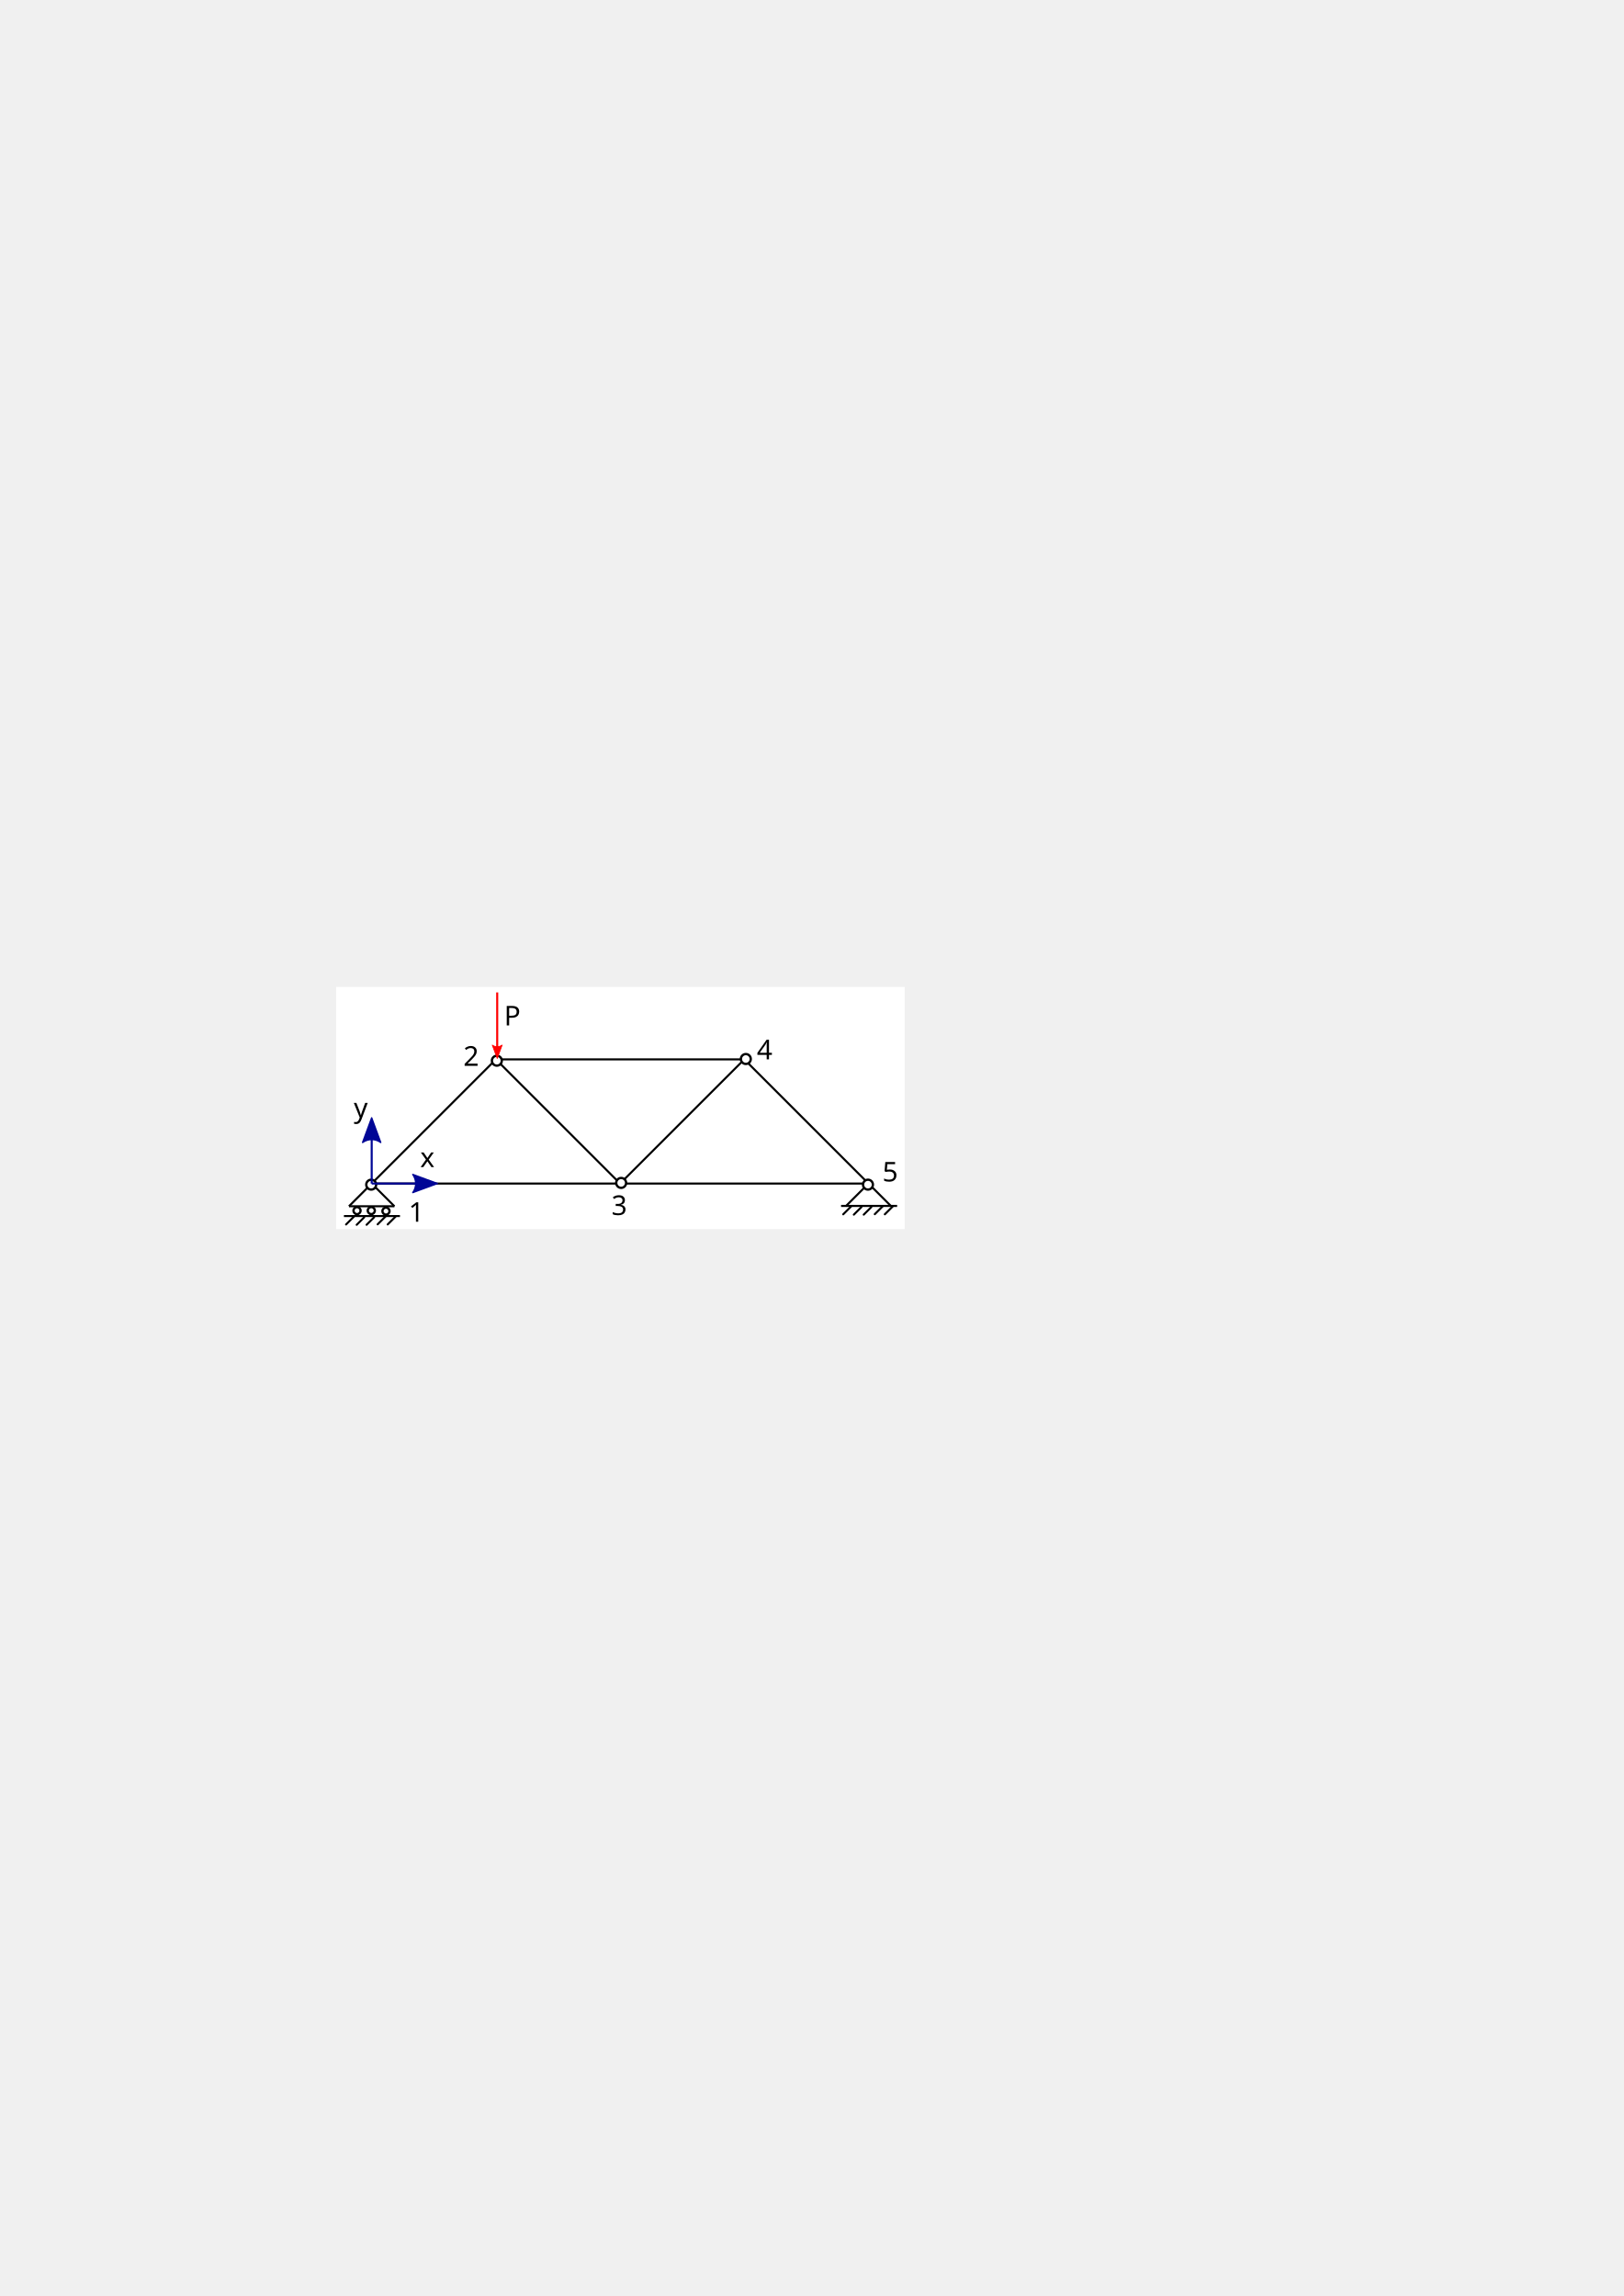
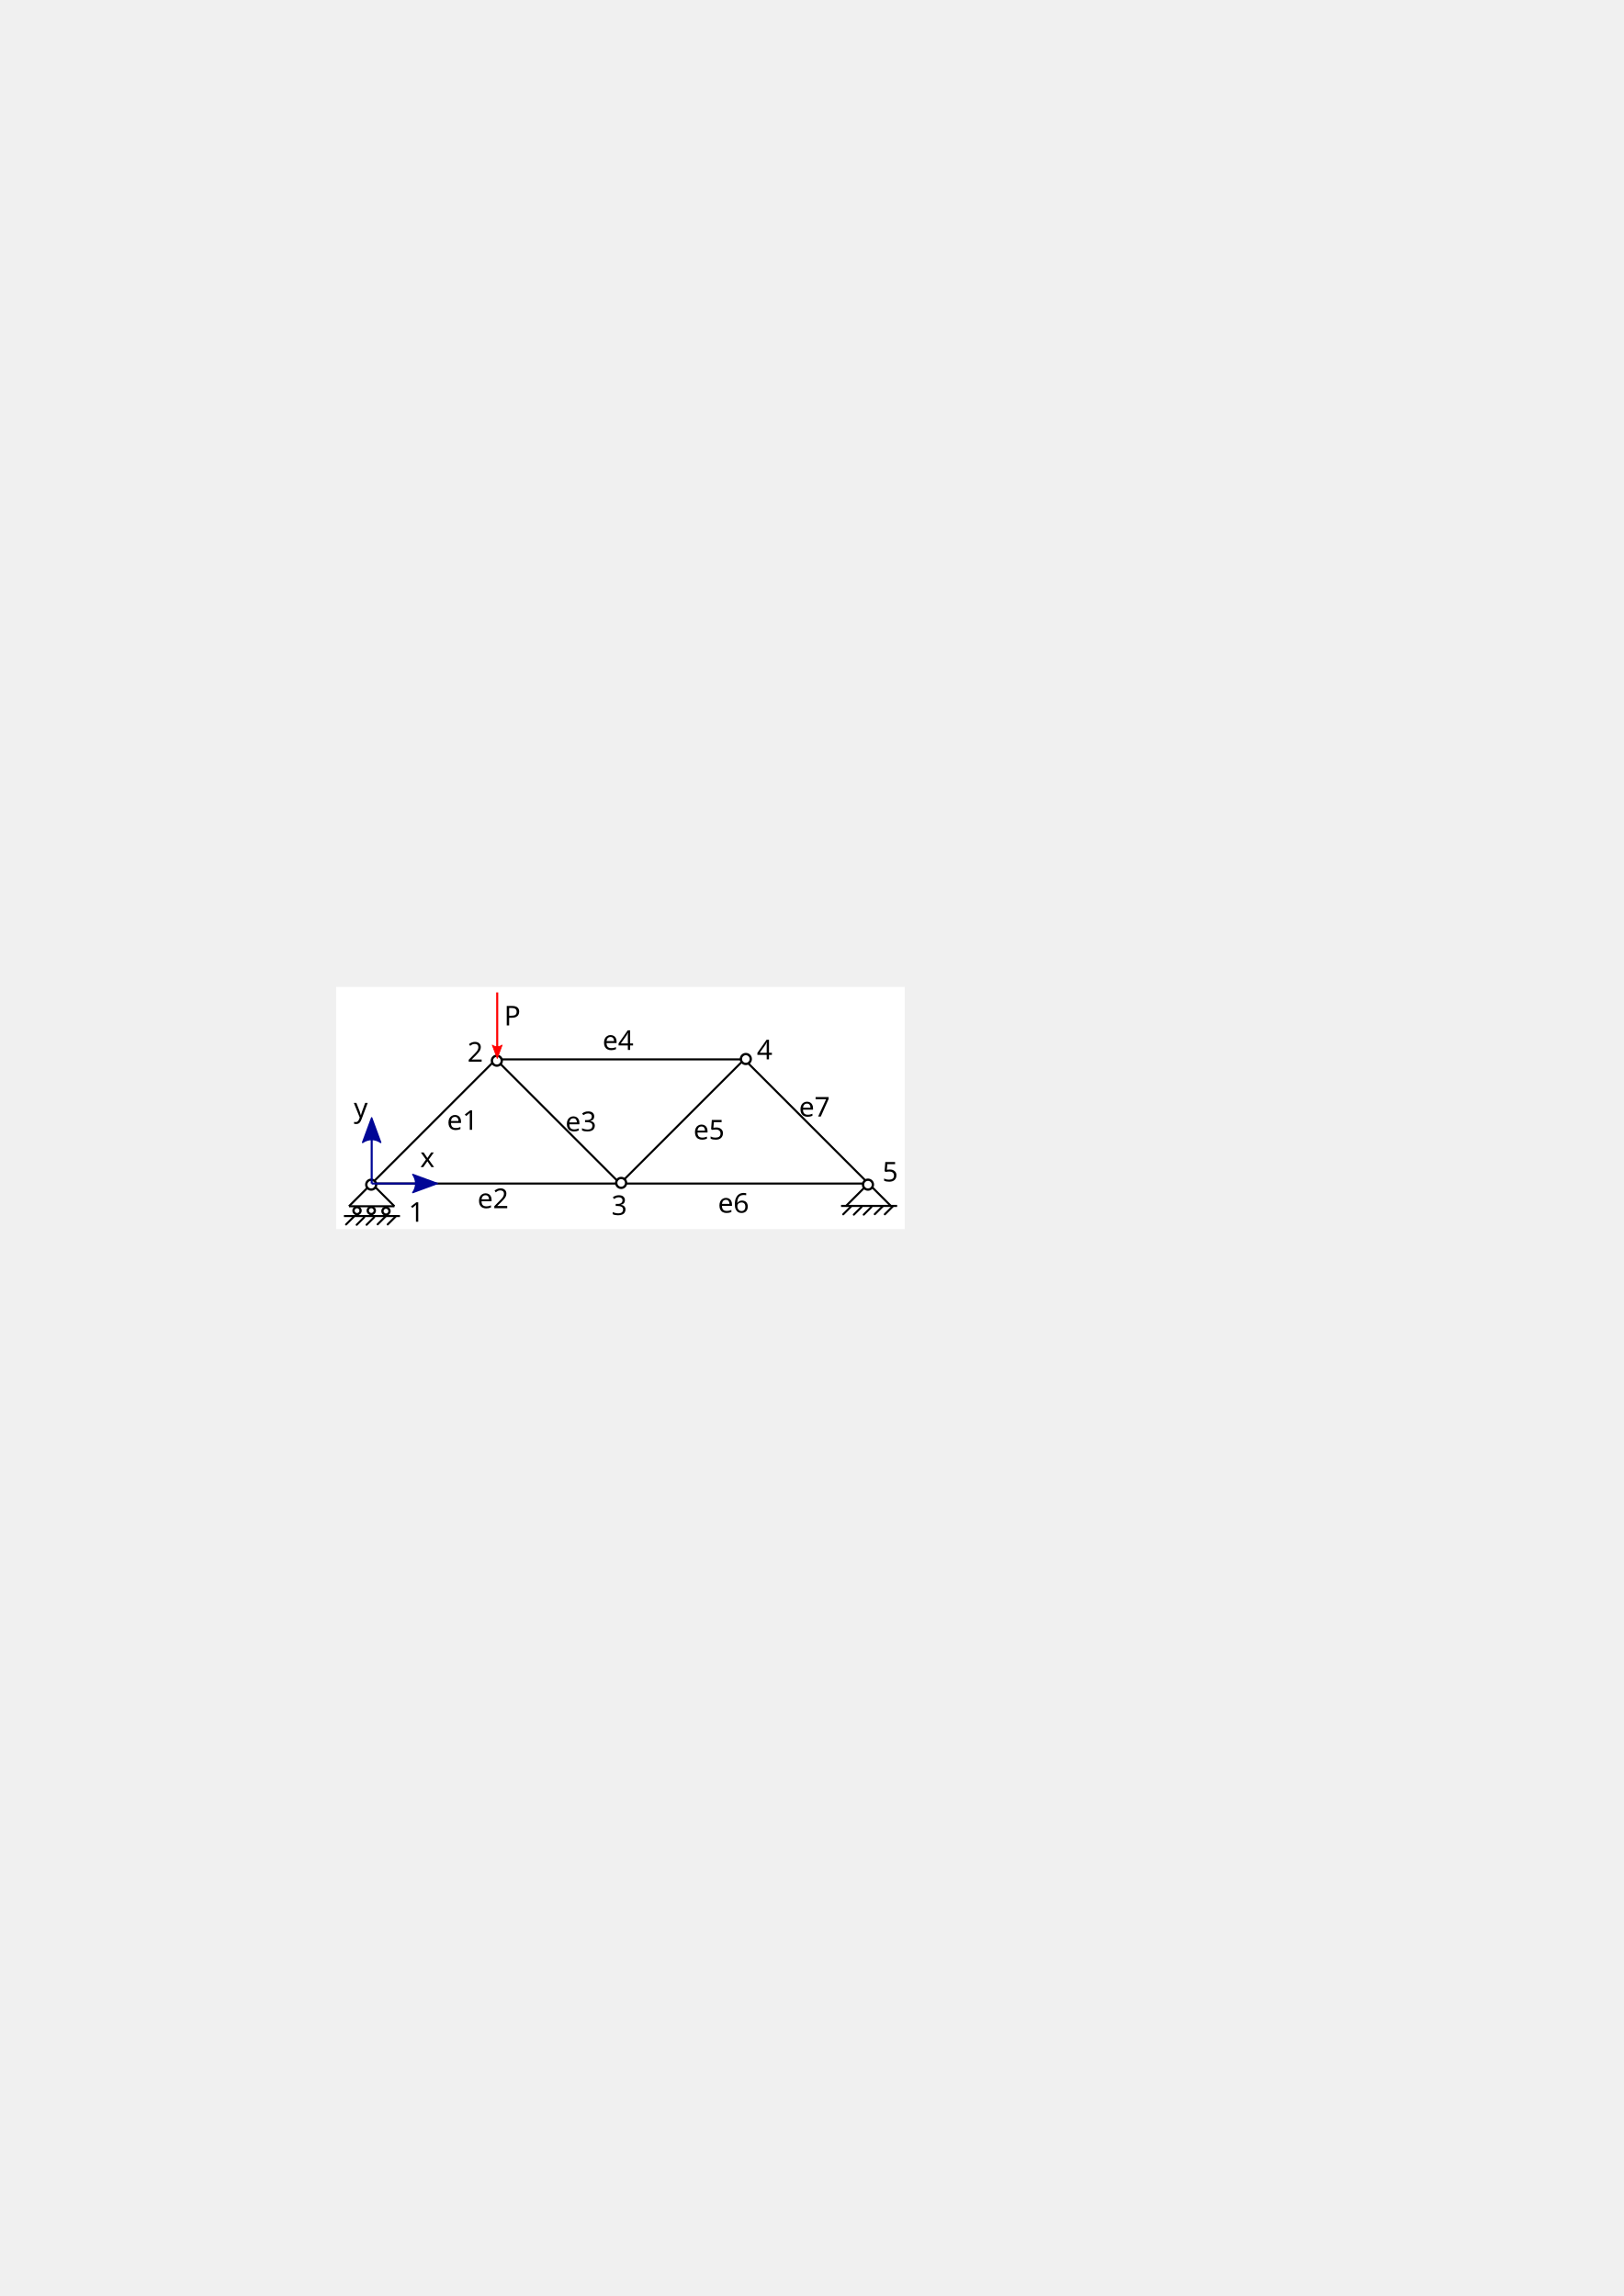
<svg xmlns="http://www.w3.org/2000/svg" width="210mm" height="297mm" viewBox="0 0 210 297" version="1.1" id="svg5">
  <defs id="defs2">
    <marker style="overflow:visible;" id="Arrow2Mend" refX="0.0" refY="0.0" orient="auto">
      <path transform="scale(0.6) rotate(180) translate(0,0)" d="M 8.719,4.034 L -2.207,0.016 L 8.719,-4.002 C 6.973,-1.63 6.983,1.616 8.719,4.034 z " style="stroke:context-stroke;fill-rule:evenodd;fill:context-stroke;stroke-width:0.625;stroke-linejoin:round;" id="path3588" />
    </marker>
    <marker style="overflow:visible;" id="Arrow1Send" refX="0.0" refY="0.0" orient="auto">
      <path transform="scale(0.2) rotate(180) translate(6,0)" style="fill-rule:evenodd;fill:context-stroke;stroke:context-stroke;stroke-width:1.0pt;" d="M 0.0,0.0 L 5.0,-5.0 L -12.5,0.0 L 5.0,5.0 L 0.0,0.0 z " id="path3576" />
    </marker>
    <marker style="overflow:visible;" id="Arrow2Lend" refX="0.0" refY="0.0" orient="auto">
      <path transform="scale(1.1) rotate(180) translate(1,0)" d="M 8.719,4.034 L -2.207,0.016 L 8.719,-4.002 C 6.973,-1.63 6.983,1.616 8.719,4.034 z " style="stroke:context-stroke;fill-rule:evenodd;fill:context-stroke;stroke-width:0.625;stroke-linejoin:round;" id="path3582" />
    </marker>
    <marker style="overflow:visible;" id="Arrow1Lend" refX="0.0" refY="0.0" orient="auto">
      <path transform="scale(0.8) rotate(180) translate(12.5,0)" style="fill-rule:evenodd;fill:context-stroke;stroke:context-stroke;stroke-width:1.0pt;" d="M 0.0,0.0 L 5.0,-5.0 L -12.5,0.0 L 5.0,5.0 L 0.0,0.0 z " id="path3564" />
    </marker>
    <marker style="overflow:visible" id="Arrow2Lend-8" refX="0" refY="0" orient="auto">
      <path transform="matrix(-1.1,0,0,-1.1,-1.1,0)" d="M 8.719,4.034 -2.207,0.016 8.719,-4.002 c -1.745,2.372 -1.735,5.617 -6e-7,8.035 z" style="fill:context-stroke;fill-rule:evenodd;stroke:context-stroke;stroke-width:0.625;stroke-linejoin:round" id="path3582-9" />
    </marker>
  </defs>
  <g id="layer1">
    <rect style="fill:#ffffff;stroke:none;stroke-width:0.265;stop-color:#000000;fill-opacity:1" id="rect1021" width="73.534" height="31.329" x="43.476" y="127.664" rx="0.002" ry="0.002" />
+     <text xml:space="preserve" style="font-style:normal;font-weight:normal;font-size:3.528px;line-height:1.25;font-family:sans-serif;fill:#000000;fill-opacity:1;stroke:none;stroke-width:0.265" x="103.341" y="144.43" id="text6285-36-3-9-2-0-3">
+       <tspan id="tspan6283-75-5-1-7-9-6" style="font-size:3.528px;stroke-width:0.265" x="103.341" y="144.43">e7</tspan>
+     </text>
+     <text xml:space="preserve" style="font-style:normal;font-weight:normal;font-size:3.528px;line-height:1.25;font-family:sans-serif;fill:#000000;fill-opacity:1;stroke:none;stroke-width:0.265" x="92.858" y="156.873" id="text6285-36-3-9-2-0">
+       <tspan id="tspan6283-75-5-1-7-9" style="font-size:3.528px;stroke-width:0.265" x="92.858" y="156.873">e6</tspan>
+     </text>
+     <text xml:space="preserve" style="font-style:normal;font-weight:normal;font-size:3.528px;line-height:1.25;font-family:sans-serif;fill:#000000;fill-opacity:1;stroke:none;stroke-width:0.265" x="89.694" y="147.39" id="text6285-36-3-9-2">
+       <tspan id="tspan6283-75-5-1-7" style="font-size:3.528px;stroke-width:0.265" x="89.694" y="147.39">e5</tspan>
+     </text>
+     <text xml:space="preserve" style="font-style:normal;font-weight:normal;font-size:3.528px;line-height:1.25;font-family:sans-serif;fill:#000000;fill-opacity:1;stroke:none;stroke-width:0.265" x="77.933" y="135.814" id="text6285-36-3-9">
+       <tspan id="tspan6283-75-5-1" style="font-size:3.528px;stroke-width:0.265" x="77.933" y="135.814">e4</tspan>
+     </text>
+     <text xml:space="preserve" style="font-style:normal;font-weight:normal;font-size:3.528px;line-height:1.25;font-family:sans-serif;fill:#000000;fill-opacity:1;stroke:none;stroke-width:0.265" x="73.124" y="146.327" id="text6285-36-3-6">
+       <tspan id="tspan6283-75-5-2" style="font-size:3.528px;stroke-width:0.265" x="73.124" y="146.327">e3</tspan>
+     </text>
+     <text xml:space="preserve" style="font-style:normal;font-weight:normal;font-size:3.528px;line-height:1.25;font-family:sans-serif;fill:#000000;fill-opacity:1;stroke:none;stroke-width:0.265" x="61.766" y="156.28" id="text6285-36-3">
+       <tspan id="tspan6283-75-5" style="font-size:3.528px;stroke-width:0.265" x="61.766" y="156.28">e2</tspan>
+     </text>
    <path style="fill:none;stroke:#000000;stroke-width:0.265px;stroke-linecap:butt;stroke-linejoin:miter;stroke-opacity:1" d="M 80.198,153.098 H 112.322" id="path2102-2-6" />
    <path style="fill:none;stroke:#000000;stroke-width:0.265px;stroke-linecap:butt;stroke-linejoin:miter;stroke-opacity:1" d="m 48.073,153.098 c -2.938,2.938 -2.938,2.938 -2.938,2.938" id="path857" />
    <path style="fill:none;stroke:#000000;stroke-width:0.265px;stroke-linecap:butt;stroke-linejoin:miter;stroke-opacity:1" d="m 48.073,153.098 c 2.938,2.938 2.938,2.938 2.938,2.938" id="path857-3" />
    <path style="fill:none;stroke:#000000;stroke-width:0.265px;stroke-linecap:butt;stroke-linejoin:miter;stroke-opacity:1" d="m 45.136,156.036 c 5.876,0 5.876,0 5.876,0" id="path999" />
    <path style="fill:none;stroke:#000000;stroke-width:0.265px;stroke-linecap:butt;stroke-linejoin:miter;stroke-opacity:1" d="m 44.482,157.304 c 7.248,0 7.248,0 7.248,0" id="path999-6" />
    <path style="fill:none;stroke:#000000;stroke-width:0.265px;stroke-linecap:butt;stroke-linejoin:miter;stroke-opacity:1" d="m 45.798,157.351 c -1.112,1.112 -1.047,1.047 -1.047,1.047" id="path1254" />
    <path style="fill:none;stroke:#000000;stroke-width:0.265px;stroke-linecap:butt;stroke-linejoin:miter;stroke-opacity:1" d="m 47.172,157.394 c -1.112,1.112 -1.047,1.047 -1.047,1.047" id="path1254-7" />
    <path style="fill:none;stroke:#000000;stroke-width:0.265px;stroke-linecap:butt;stroke-linejoin:miter;stroke-opacity:1" d="m 48.452,157.392 c -1.112,1.112 -1.047,1.047 -1.047,1.047" id="path1254-5" />
    <path style="fill:none;stroke:#000000;stroke-width:0.265px;stroke-linecap:butt;stroke-linejoin:miter;stroke-opacity:1" d="m 49.883,157.333 c -1.112,1.112 -1.047,1.047 -1.047,1.047" id="path1254-3" />
    <path style="fill:none;stroke:#000000;stroke-width:0.265px;stroke-linecap:butt;stroke-linejoin:miter;stroke-opacity:1" d="m 51.182,157.348 c -1.112,1.112 -1.047,1.047 -1.047,1.047" id="path1254-3-5" />
    <circle style="fill:none;stroke:#000000;stroke-width:0.3;stroke-miterlimit:4;stroke-dasharray:none;stroke-dashoffset:0;stroke-opacity:1;stop-color:#000000" id="path1438" cx="46.175" cy="156.602" r="0.457" />
    <circle style="fill:none;stroke:#000000;stroke-width:0.3;stroke-miterlimit:4;stroke-dasharray:none;stroke-dashoffset:0;stroke-opacity:1;stop-color:#000000" id="path1438-6" cx="48.02" cy="156.595" r="0.457" />
    <circle style="fill:none;stroke:#000000;stroke-width:0.3;stroke-miterlimit:4;stroke-dasharray:none;stroke-dashoffset:0;stroke-opacity:1;stop-color:#000000" id="path1438-2" cx="49.92" cy="156.663" r="0.457" />
    <path style="fill:none;stroke:#000000;stroke-width:0.265px;stroke-linecap:butt;stroke-linejoin:miter;stroke-opacity:1" d="M 48.073,153.098 H 80.198" id="path2102" />
    <path style="fill:none;stroke:#000000;stroke-width:0.265px;stroke-linecap:butt;stroke-linejoin:miter;stroke-opacity:1" d="M 64.136,137.036 H 96.26" id="path2102-2" />
    <path style="fill:none;stroke:#000000;stroke-width:0.265px;stroke-linecap:butt;stroke-linejoin:miter;stroke-opacity:1" d="M 48.073,153.098 C 64.136,137.036 64.136,137.036 64.136,137.036" id="path2414" />
    <path style="fill:none;stroke:#000000;stroke-width:0.265px;stroke-linecap:butt;stroke-linejoin:miter;stroke-opacity:1" d="M 80.198,153.098 C 96.26,137.036 96.26,137.036 96.26,137.036" id="path2414-7" />
    <path style="fill:none;stroke:#000000;stroke-width:0.265px;stroke-linecap:butt;stroke-linejoin:miter;stroke-opacity:1" d="M 80.198,153.098 C 64.136,137.036 64.136,137.036 64.136,137.036" id="path2414-1" />
    <path style="fill:none;stroke:#000000;stroke-width:0.265px;stroke-linecap:butt;stroke-linejoin:miter;stroke-opacity:1" d="M 112.322,153.098 C 96.26,137.036 96.26,137.036 96.26,137.036" id="path2414-1-0" />
    <circle style="fill:#ffffff;fill-opacity:1;stroke:#000000;stroke-width:0.3;stroke-miterlimit:4;stroke-dasharray:none;stroke-dashoffset:0;stroke-opacity:1;stop-color:#000000" id="path1438-2-9" cx="48.009" cy="153.241" r="0.64" />
    <path style="fill:none;stroke:#000000;stroke-width:0.265px;stroke-linecap:butt;stroke-linejoin:miter;stroke-opacity:1" d="m 112.322,153.098 c -2.938,2.938 -2.938,2.938 -2.938,2.938" id="path857-2" />
    <path style="fill:none;stroke:#000000;stroke-width:0.265px;stroke-linecap:butt;stroke-linejoin:miter;stroke-opacity:1" d="m 112.322,153.098 c 2.938,2.938 2.938,2.938 2.938,2.938" id="path857-3-6" />
    <path style="fill:none;stroke:#000000;stroke-width:0.265px;stroke-linecap:butt;stroke-linejoin:miter;stroke-opacity:1" d="m 108.779,155.992 c 7.248,0 7.248,0 7.248,0" id="path999-6-8" />
    <path style="fill:none;stroke:#000000;stroke-width:0.265px;stroke-linecap:butt;stroke-linejoin:miter;stroke-opacity:1" d="m 110.096,156.039 c -1.112,1.112 -1.047,1.047 -1.047,1.047" id="path1254-79" />
    <path style="fill:none;stroke:#000000;stroke-width:0.265px;stroke-linecap:butt;stroke-linejoin:miter;stroke-opacity:1" d="m 111.47,156.081 c -1.112,1.112 -1.047,1.047 -1.047,1.047" id="path1254-7-2" />
    <path style="fill:none;stroke:#000000;stroke-width:0.265px;stroke-linecap:butt;stroke-linejoin:miter;stroke-opacity:1" d="m 112.75,156.08 c -1.112,1.112 -1.047,1.047 -1.047,1.047" id="path1254-5-0" />
    <path style="fill:none;stroke:#000000;stroke-width:0.265px;stroke-linecap:butt;stroke-linejoin:miter;stroke-opacity:1" d="m 114.18,156.021 c -1.112,1.112 -1.047,1.047 -1.047,1.047" id="path1254-3-2" />
    <path style="fill:none;stroke:#000000;stroke-width:0.265px;stroke-linecap:butt;stroke-linejoin:miter;stroke-opacity:1" d="m 115.479,156.036 c -1.112,1.112 -1.047,1.047 -1.047,1.047" id="path1254-3-5-3" />
    <circle style="fill:#ffffff;fill-opacity:1;stroke:#000000;stroke-width:0.3;stroke-miterlimit:4;stroke-dasharray:none;stroke-dashoffset:0;stroke-opacity:1;stop-color:#000000" id="path1438-2-9-2" cx="112.258" cy="153.241" r="0.64" />
    <circle style="fill:#ffffff;fill-opacity:1;stroke:#000000;stroke-width:0.3;stroke-miterlimit:4;stroke-dasharray:none;stroke-dashoffset:0;stroke-opacity:1;stop-color:#000000" id="path1438-2-9-9" cx="64.259" cy="137.208" r="0.64" />
    <circle style="fill:#ffffff;fill-opacity:1;stroke:#000000;stroke-width:0.3;stroke-miterlimit:4;stroke-dasharray:none;stroke-dashoffset:0;stroke-opacity:1;stop-color:#000000" id="path1438-2-9-3" cx="80.337" cy="153.016" r="0.64" />
    <circle style="fill:#ffffff;fill-opacity:1;stroke:#000000;stroke-width:0.3;stroke-miterlimit:4;stroke-dasharray:none;stroke-dashoffset:0;stroke-opacity:1;stop-color:#000000" id="path1438-2-9-6" cx="96.462" cy="136.989" r="0.64" />
    <path style="fill:none;stroke:#ff0000;stroke-width:0.265;stroke-linecap:butt;stroke-linejoin:miter;stroke-miterlimit:4;stroke-dasharray:none;stroke-opacity:1;marker-end:url(#Arrow2Mend)" d="m 64.305,128.377 c 0,8.192 0,8.192 0,8.192" id="path3559" />
    <path style="fill:none;stroke:#000696;stroke-width:0.265;stroke-linecap:butt;stroke-linejoin:miter;stroke-opacity:1;stroke-miterlimit:4;stroke-dasharray:none;marker-end:url(#Arrow2Lend)" d="m 48.073,153.098 c 8.147,0 8.147,0 8.147,0" id="path4169" />
    <path style="fill:none;stroke:#000696;stroke-width:0.265;stroke-linecap:butt;stroke-linejoin:miter;stroke-miterlimit:4;stroke-dasharray:none;stroke-opacity:1;marker-end:url(#Arrow2Lend-8)" d="m 48.073,153.098 c 0,-8.147 0,-8.147 0,-8.147" id="path4169-7" />
-     <text xml:space="preserve" style="font-style:normal;font-weight:normal;font-size:3.528px;line-height:1.25;font-family:sans-serif;fill:#000000;fill-opacity:1;stroke:none;stroke-width:0.265" x="59.922" y="137.865" id="text6285">
-       <tspan id="tspan6283" style="font-size:3.528px;stroke-width:0.265" x="59.922" y="137.865">2</tspan>
+     <text xml:space="preserve" style="font-style:normal;font-weight:normal;font-size:3.528px;line-height:1.25;font-family:sans-serif;fill:#000000;fill-opacity:1;stroke:none;stroke-width:0.265" x="60.451" y="137.336" id="text6285">
+       <tspan id="tspan6283" style="font-size:3.528px;stroke-width:0.265" x="60.451" y="137.336">2</tspan>
+     </text>
+     <text xml:space="preserve" style="font-style:normal;font-weight:normal;font-size:3.528px;line-height:1.25;font-family:sans-serif;fill:#000000;fill-opacity:1;stroke:none;stroke-width:0.265" x="57.812" y="146.148" id="text6285-36">
+       <tspan id="tspan6283-75" style="font-size:3.528px;stroke-width:0.265" x="57.812" y="146.148">e1</tspan>
    </text>
    <text xml:space="preserve" style="font-style:normal;font-weight:normal;font-size:3.528px;line-height:1.25;font-family:sans-serif;fill:#000000;fill-opacity:1;stroke:none;stroke-width:0.265" x="65.196" y="132.643" id="text6285-4">
      <tspan id="tspan6283-7" style="font-size:3.528px;stroke-width:0.265" x="65.196" y="132.643">P</tspan>
    </text>
    <text xml:space="preserve" style="font-style:normal;font-weight:normal;font-size:3.528px;line-height:1.25;font-family:sans-serif;fill:#000000;fill-opacity:1;stroke:none;stroke-width:0.265" x="52.842" y="158.039" id="text6285-3">
      <tspan id="tspan6283-6" style="font-size:3.528px;stroke-width:0.265" x="52.842" y="158.039">1</tspan>
    </text>
    <text xml:space="preserve" style="font-style:normal;font-weight:normal;font-size:3.528px;line-height:1.25;font-family:sans-serif;fill:#000000;fill-opacity:1;stroke:none;stroke-width:0.265" x="54.339" y="150.97" id="text6285-3-8">
      <tspan id="tspan6283-6-4" style="font-size:3.528px;stroke-width:0.265" x="54.339" y="150.97">x</tspan>
    </text>
    <text xml:space="preserve" style="font-style:normal;font-weight:normal;font-size:3.528px;line-height:1.25;font-family:sans-serif;fill:#000000;fill-opacity:1;stroke:none;stroke-width:0.265" x="45.76" y="144.558" id="text6285-3-8-5">
      <tspan id="tspan6283-6-4-0" style="font-size:3.528px;stroke-width:0.265" x="45.76" y="144.558">y</tspan>
    </text>
    <text xml:space="preserve" style="font-style:normal;font-weight:normal;font-size:3.528px;line-height:1.25;font-family:sans-serif;fill:#000000;fill-opacity:1;stroke:none;stroke-width:0.265" x="79.086" y="157.174" id="text6285-3-1">
      <tspan id="tspan6283-6-2" style="font-size:3.528px;stroke-width:0.265" x="79.086" y="157.174">3</tspan>
    </text>
    <text xml:space="preserve" style="font-style:normal;font-weight:normal;font-size:3.528px;line-height:1.25;font-family:sans-serif;fill:#000000;fill-opacity:1;stroke:none;stroke-width:0.265" x="97.879" y="137.033" id="text6285-3-1-9">
      <tspan id="tspan6283-6-2-3" style="font-size:3.528px;stroke-width:0.265" x="97.879" y="137.033">4</tspan>
    </text>
    <text xml:space="preserve" style="font-style:normal;font-weight:normal;font-size:3.528px;line-height:1.25;font-family:sans-serif;fill:#000000;fill-opacity:1;stroke:none;stroke-width:0.265" x="114.125" y="152.828" id="text6285-3-1-1">
      <tspan id="tspan6283-6-2-9" style="font-size:3.528px;stroke-width:0.265" x="114.125" y="152.828">5</tspan>
    </text>
  </g>
</svg>
